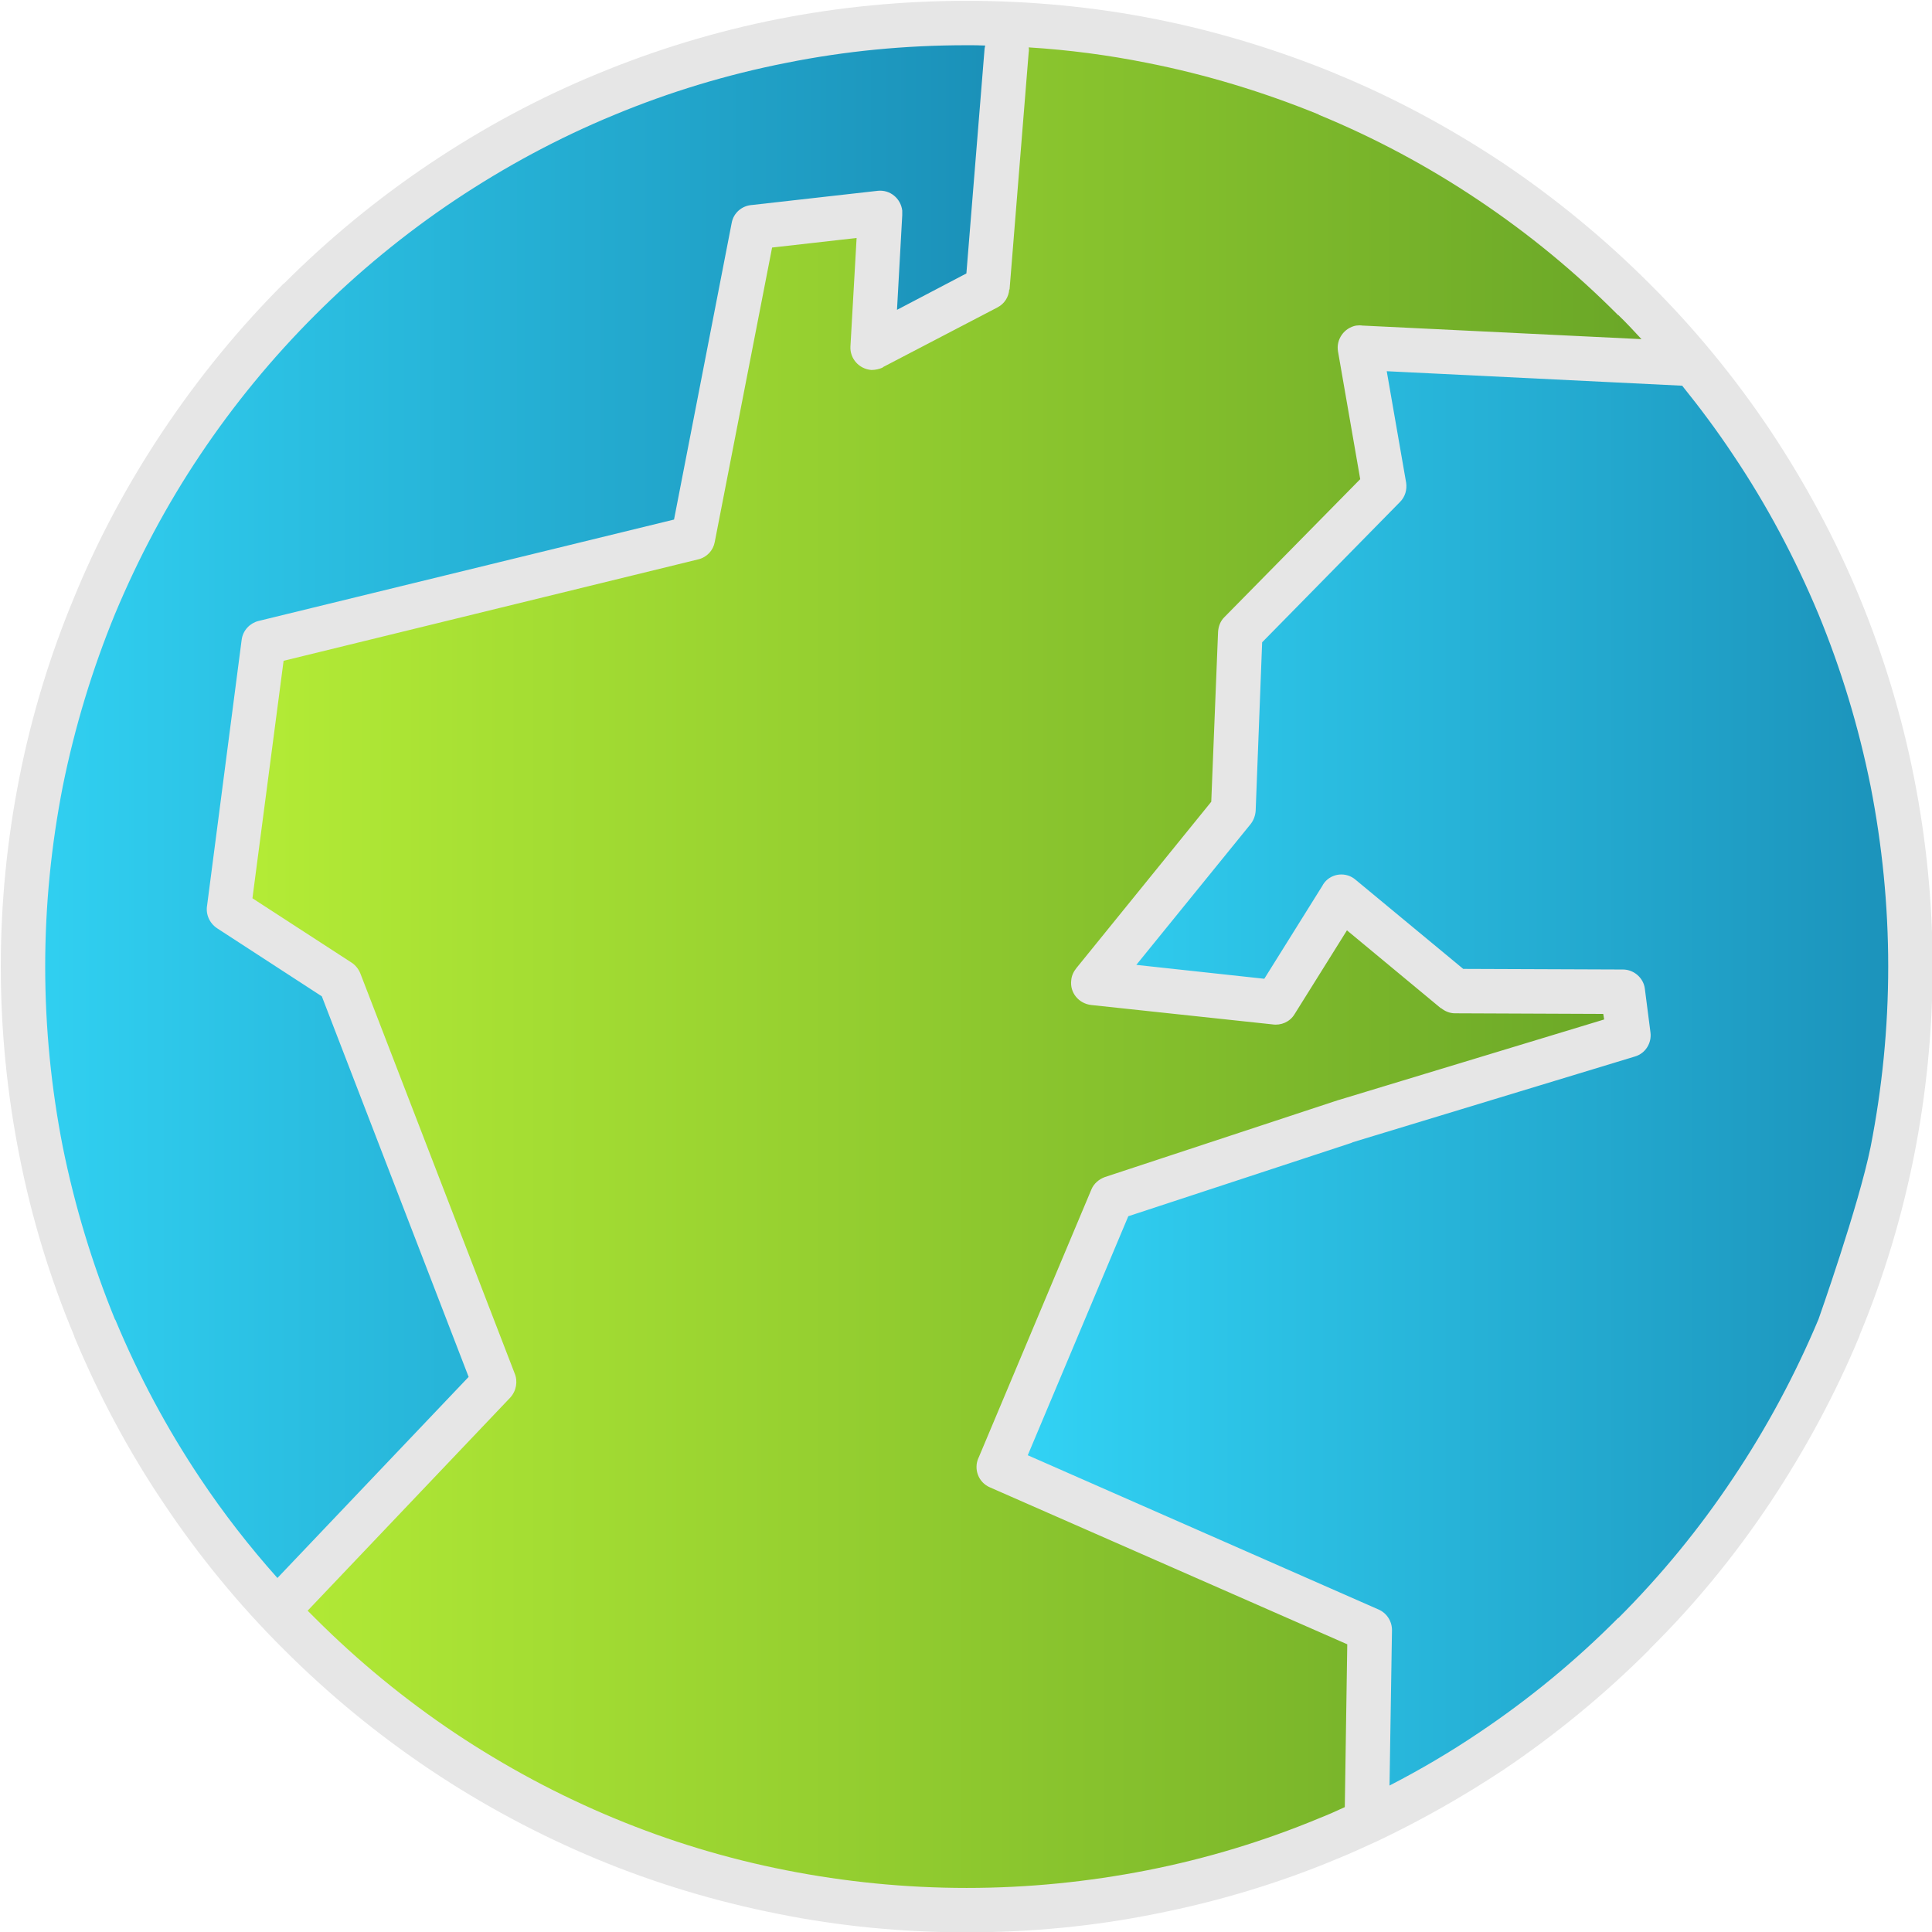
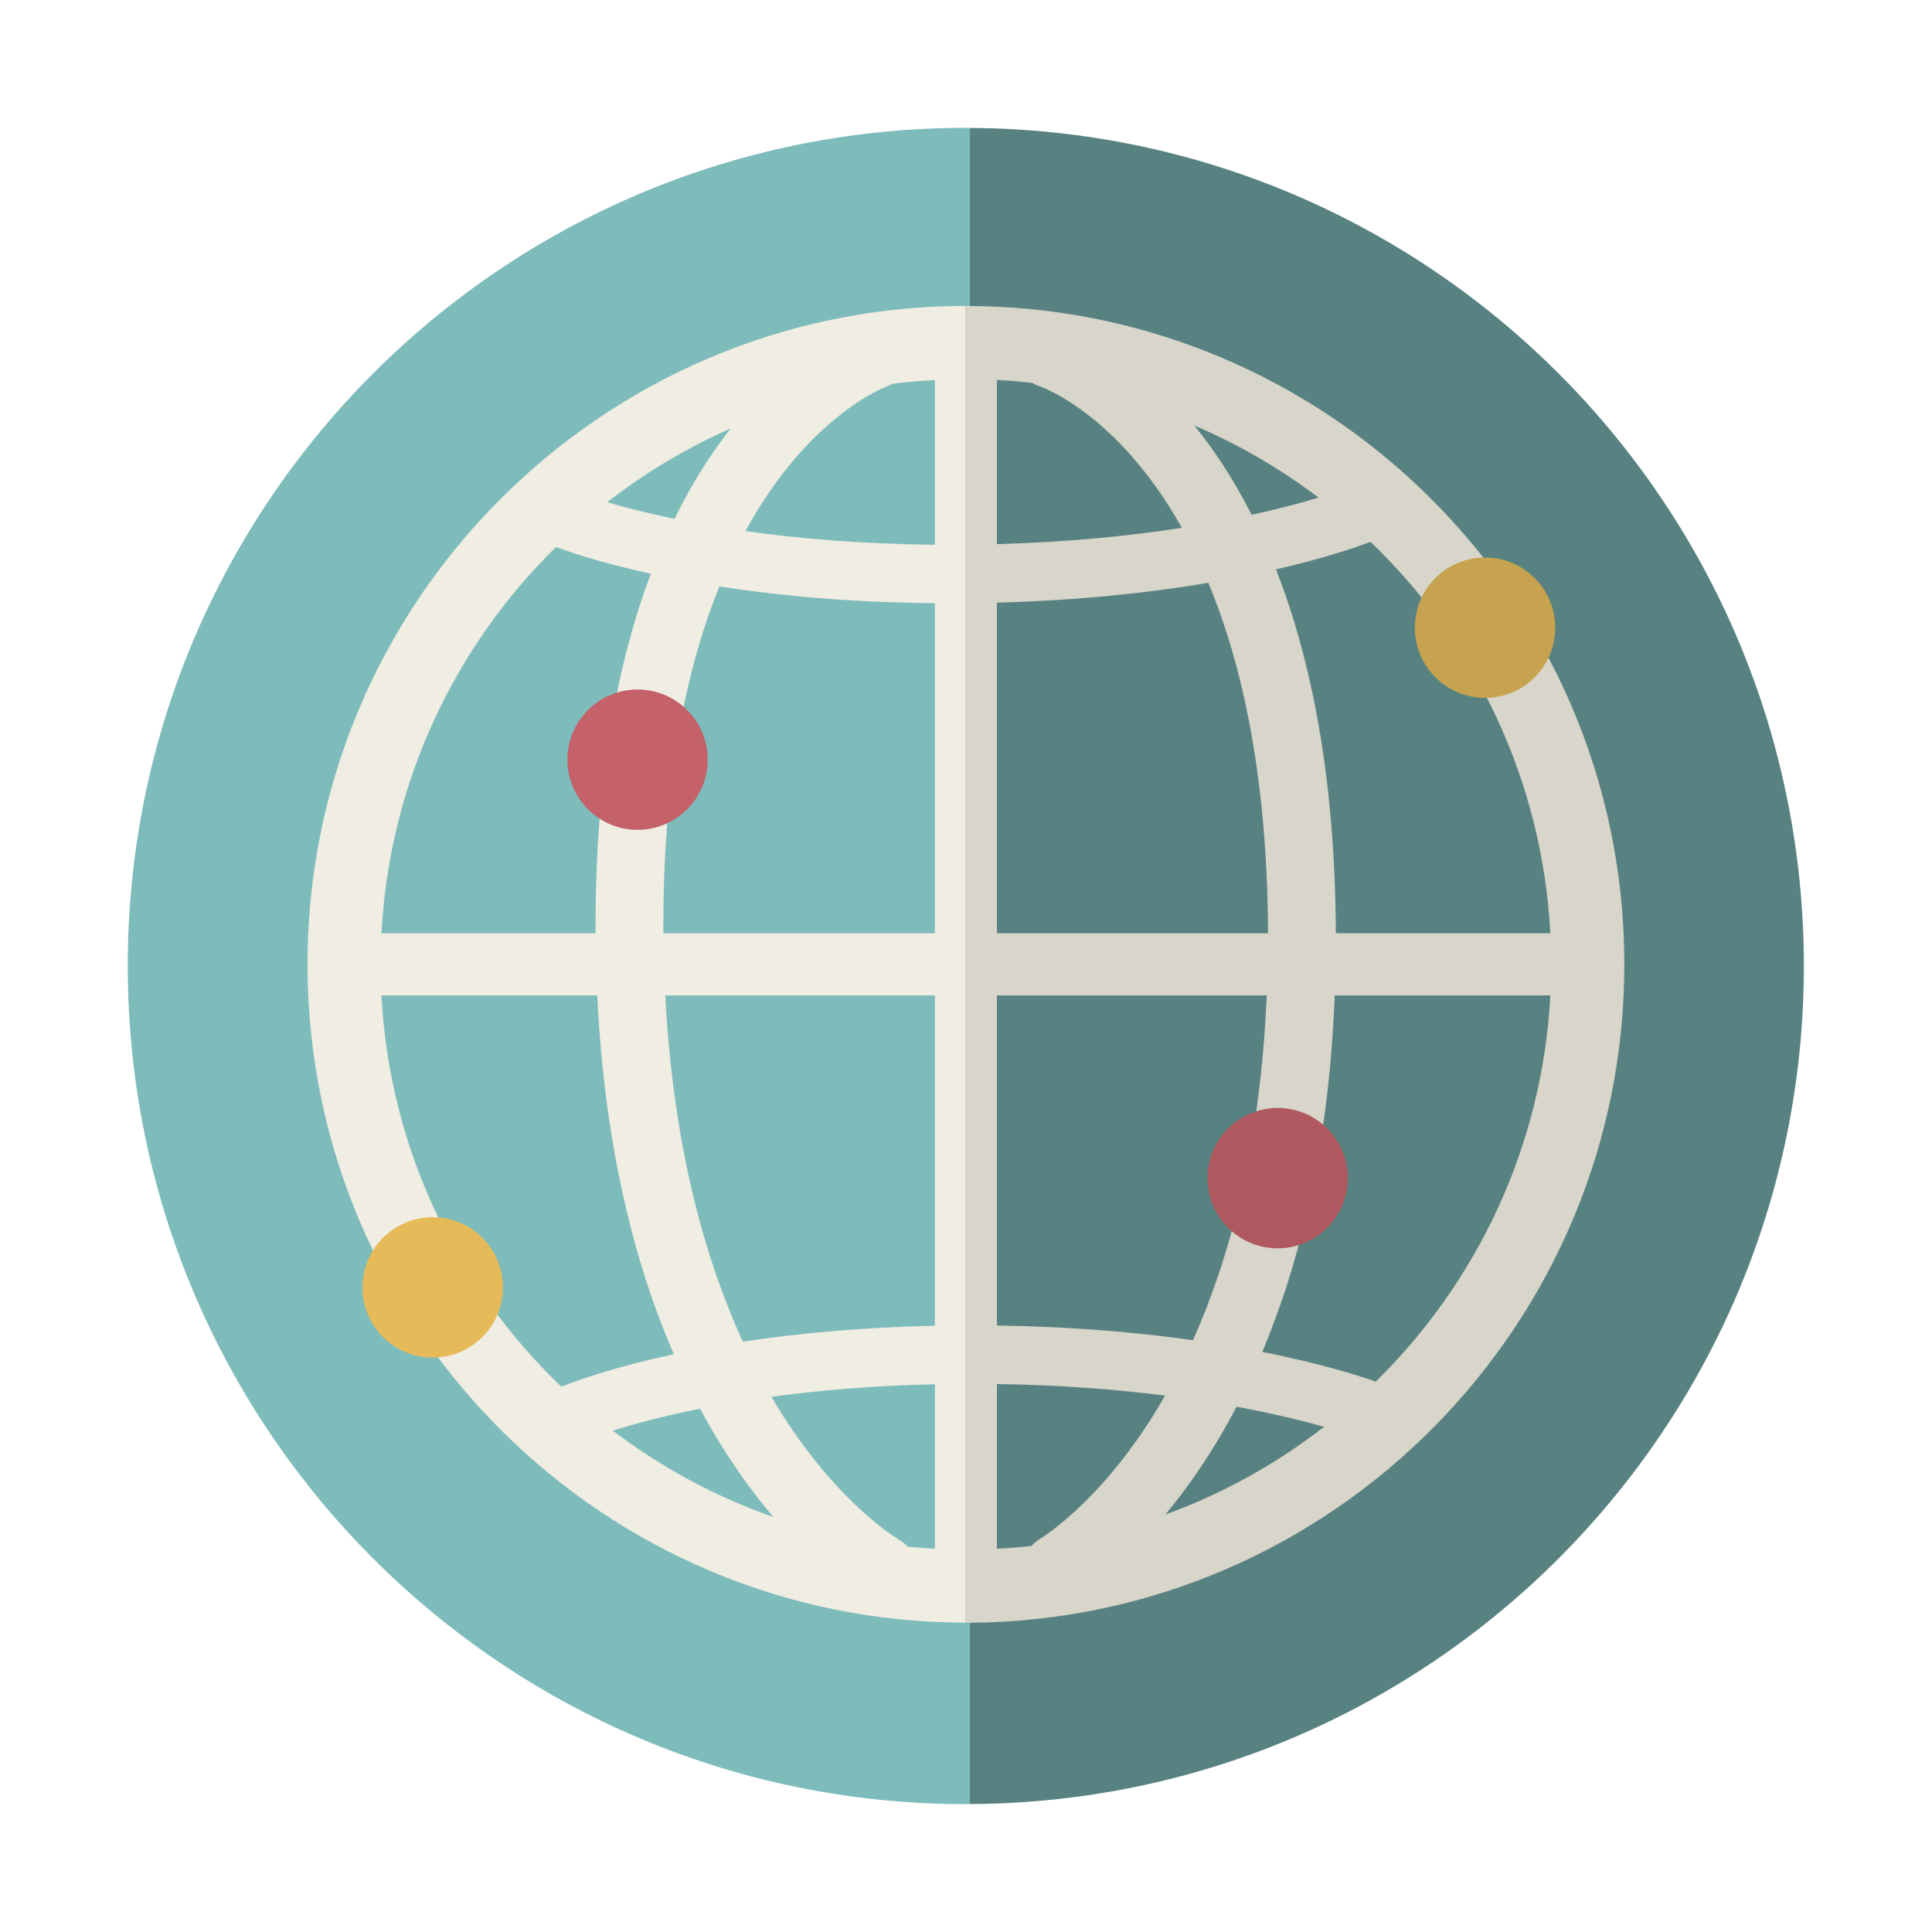
<svg xmlns="http://www.w3.org/2000/svg" width="100%" height="100%" viewBox="0 0 64 64" version="1.1" xml:space="preserve" style="fill-rule:evenodd;clip-rule:evenodd;stroke-linejoin:round;stroke-miterlimit:2;">
-   <path d="M45.371,60.217L45.174,53.965L33.581,48.746L37.051,39.59L53.741,34.519L53.741,32.796L48.374,32.746L44.682,29.645L42.467,33.239L36.362,32.648L40.941,27.018L41.039,21.03L45.765,16.057L45.224,11.528L55.941,11.922L59.747,17.337L62.897,26.346L63.144,34.47L60.879,44.217L59.194,48.1L49.553,58.34L45.371,60.217Z" style="fill:url(#_Linear1);" />
-   <path d="M8.981,53.525L16.058,46.218L11.289,32.987L7.751,30.218L8.905,21.141L23.006,17.707L24.926,7.467L29.209,7.172L29.16,11.11L32.705,9.338L33.295,0.673L38.661,1.559L47.326,4.415L53.874,9.633L55.941,11.701L45.357,11.701L45.701,16.033L41.221,21.055L40.68,26.913L36.2,32.673L42.255,33.215L44.421,29.719L47.966,32.624L53.48,32.919L54.071,34.248L36.938,39.861L33.209,48.562L45.394,54.162L45.886,60.132L37.825,62.962L26.501,62.778L15.548,58.778L8.981,53.525Z" style="fill:url(#_Linear2);" />
-   <path d="M33.581,0.673L32.715,9.41L29.249,11.301L29.288,7.402L24.917,7.717L22.947,17.681L8.887,21.383L7.751,30.245L11.211,32.529L16.331,45.644L9.517,53.364L5.145,48.283L1.955,40.564L0.695,33.396L1.522,25.519L4.003,18.233L8.729,11.34L14.48,6.142L23.971,1.849L33.581,0.673Z" style="fill:url(#_Linear3);" />
-   <g transform="matrix(10.2162,0,0,10.2162,-4359.86,-3238.6)">
-     <path d="M427.659,322.123L428.279,321.471L427.803,320.237L427.463,320.016C427.438,319.999 427.426,319.97 427.431,319.942L427.543,319.081C427.547,319.05 427.57,319.027 427.597,319.02L428.945,318.691L429.132,317.729C429.138,317.696 429.166,317.673 429.198,317.671L429.606,317.625C429.645,317.621 429.68,317.649 429.685,317.689L429.685,317.704L429.668,318.011L429.893,317.893L429.952,317.164C429.953,317.16 429.953,317.157 429.954,317.154C429.934,317.153 429.914,317.153 429.894,317.153C429.694,317.153 429.499,317.172 429.31,317.21C429.116,317.248 428.929,317.305 428.751,317.379C428.569,317.454 428.397,317.547 428.235,317.655C428.072,317.764 427.92,317.889 427.781,318.028C427.642,318.167 427.517,318.319 427.408,318.482C427.3,318.643 427.208,318.816 427.132,318.998C427.059,319.176 427.002,319.363 426.963,319.556C426.926,319.745 426.906,319.94 426.906,320.14C426.906,320.341 426.926,320.536 426.963,320.725C427.002,320.918 427.059,321.105 427.132,321.284L427.134,321.287C427.209,321.467 427.301,321.639 427.408,321.799C427.484,321.913 427.568,322.021 427.659,322.123ZM430.095,317.16C430.225,317.168 430.353,317.185 430.478,317.21C430.671,317.248 430.857,317.305 431.034,317.377L431.037,317.379C431.219,317.454 431.392,317.547 431.553,317.655C431.716,317.764 431.868,317.889 432.006,318.028L432.007,318.028C432.033,318.053 432.057,318.079 432.082,318.106L431.177,318.062C431.171,318.061 431.164,318.061 431.157,318.062C431.118,318.069 431.091,318.107 431.098,318.146L431.17,318.56L430.729,319.008C430.717,319.02 430.71,319.037 430.709,319.056L430.687,319.606L430.25,320.145C430.241,320.156 430.234,320.17 430.233,320.185C430.228,320.225 430.257,320.26 430.297,320.265L430.886,320.328C430.913,320.332 430.942,320.32 430.957,320.295L431.127,320.023L431.432,320.276L431.432,320.275C431.444,320.285 431.46,320.292 431.477,320.292L431.958,320.294L431.961,320.312L431.104,320.572C431.102,320.573 431.099,320.573 431.097,320.574L430.342,320.823C430.323,320.83 430.306,320.844 430.298,320.864L429.933,321.732L429.932,321.734C429.916,321.77 429.932,321.813 429.969,321.829L431.128,322.338L431.12,322.866C431.092,322.879 431.065,322.891 431.037,322.902C430.859,322.976 430.672,323.033 430.478,323.071C430.289,323.108 430.094,323.128 429.894,323.128C429.694,323.128 429.498,323.108 429.31,323.071C429.116,323.033 428.929,322.976 428.751,322.902C428.57,322.827 428.397,322.734 428.235,322.626C428.072,322.517 427.92,322.392 427.781,322.253L427.757,322.229L428.414,321.538C428.434,321.516 428.439,321.485 428.428,321.459L427.928,320.163C427.922,320.148 427.912,320.136 427.9,320.128L427.578,319.919L427.679,319.149L429.024,318.82C429.052,318.813 429.072,318.791 429.077,318.764L429.263,317.809L429.537,317.778L429.517,318.13C429.515,318.169 429.545,318.203 429.585,318.206C429.598,318.206 429.611,318.203 429.622,318.198L429.622,318.197L429.994,318.003C430.017,317.991 430.03,317.969 430.032,317.945L430.033,317.945L430.095,317.176C430.096,317.171 430.096,317.165 430.095,317.16ZM431.265,322.796C431.364,322.745 431.461,322.688 431.553,322.626C431.716,322.517 431.868,322.392 432.006,322.253L432.007,322.253C432.145,322.115 432.27,321.963 432.379,321.799C432.487,321.638 432.58,321.465 432.656,321.284C432.656,321.284 432.786,320.917 432.825,320.725C432.862,320.536 432.882,320.341 432.882,320.14C432.882,319.94 432.862,319.745 432.825,319.556C432.786,319.362 432.729,319.175 432.656,318.998C432.58,318.816 432.488,318.643 432.379,318.481C432.328,318.404 432.272,318.329 432.214,318.257L431.256,318.21L431.319,318.572C431.322,318.594 431.316,318.617 431.299,318.634L430.852,319.089L430.831,319.635C430.83,319.65 430.825,319.665 430.815,319.678L430.444,320.135L430.859,320.18L431.047,319.879C431.049,319.875 431.051,319.872 431.054,319.868C431.079,319.837 431.125,319.833 431.155,319.859L431.504,320.148L432.022,320.15C432.057,320.15 432.089,320.177 432.093,320.213L432.111,320.353C432.116,320.388 432.095,320.422 432.061,320.432L431.146,320.71L431.142,320.712L430.418,320.95L430.092,321.725L431.229,322.225C431.255,322.236 431.273,322.262 431.273,322.292L431.265,322.796ZM431.633,317.535C431.804,317.65 431.963,317.781 432.108,317.926C432.254,318.071 432.385,318.231 432.499,318.401C432.612,318.571 432.71,318.752 432.789,318.943C432.866,319.13 432.926,319.326 432.966,319.529C433.005,319.727 433.026,319.931 433.026,320.14C433.026,320.35 433.005,320.555 432.966,320.753C432.926,320.954 432.867,321.149 432.79,321.334L432.789,321.338C432.71,321.528 432.612,321.709 432.499,321.879C432.385,322.05 432.254,322.21 432.108,322.354L432.108,322.355C431.963,322.5 431.804,322.631 431.633,322.746C431.503,322.832 431.367,322.909 431.226,322.976C431.223,322.977 431.22,322.979 431.217,322.98C431.176,322.999 431.134,323.018 431.092,323.035C430.905,323.113 430.709,323.172 430.506,323.212C430.308,323.252 430.103,323.272 429.894,323.272C429.685,323.272 429.48,323.252 429.282,323.212C429.08,323.172 428.884,323.113 428.696,323.035C428.506,322.956 428.325,322.859 428.156,322.746C427.984,322.631 427.825,322.5 427.68,322.355C427.534,322.21 427.403,322.05 427.289,321.879C427.176,321.711 427.08,321.531 427.001,321.342L427,321.338C426.922,321.152 426.862,320.956 426.822,320.752C426.783,320.554 426.762,320.35 426.762,320.14C426.762,319.931 426.783,319.727 426.822,319.529C426.862,319.326 426.922,319.13 427,318.943C427.078,318.752 427.176,318.571 427.289,318.402C427.404,318.23 427.535,318.07 427.679,317.926L427.68,317.926C427.825,317.781 427.984,317.65 428.156,317.535C428.325,317.422 428.506,317.324 428.696,317.246C428.884,317.168 429.08,317.108 429.283,317.068C429.481,317.029 429.685,317.009 429.894,317.009C430.103,317.009 430.308,317.029 430.505,317.068C430.707,317.108 430.902,317.168 431.088,317.244L431.092,317.246C431.282,317.324 431.463,317.422 431.633,317.535Z" style="fill:rgb(230,230,230);" />
+   <g transform="matrix(1.77964,0,0,1.77964,-1720.81,-82.8856)">
+     <path d="M984.922,48.954C976.306,48.954 969.321,55.938 969.321,64.555C969.321,73.171 976.306,80.157 984.922,80.157C984.946,80.157 984.971,80.155 984.995,80.155L984.995,48.956C984.971,48.956 984.946,48.954 984.922,48.954Z" style="fill:rgb(126,188,187);fill-rule:nonzero;" />
  </g>
-   <defs>
-     <linearGradient id="_Linear1" x1="0" y1="0" x2="1" y2="0" gradientUnits="userSpaceOnUse" gradientTransform="matrix(29.5624,0,0,48.6892,33.5811,35.8726)">
-       <stop offset="0" style="stop-color:rgb(50,211,245);stop-opacity:1" />
-       <stop offset="1" style="stop-color:rgb(27,146,186);stop-opacity:1" />
-     </linearGradient>
-     <linearGradient id="_Linear2" x1="0" y1="0" x2="1" y2="0" gradientUnits="userSpaceOnUse" gradientTransform="matrix(48.1907,0,0,62.2892,7.75069,31.8177)">
-       <stop offset="0" style="stop-color:rgb(180,236,54);stop-opacity:1" />
-       <stop offset="1" style="stop-color:rgb(104,165,39);stop-opacity:1" />
-     </linearGradient>
-     <linearGradient id="_Linear3" x1="0" y1="0" x2="1" y2="0" gradientUnits="userSpaceOnUse" gradientTransform="matrix(32.8861,0,0,52.6906,0.695005,27.0184)">
-       <stop offset="0" style="stop-color:rgb(49,209,242);stop-opacity:1" />
-       <stop offset="1" style="stop-color:rgb(26,143,183);stop-opacity:1" />
-     </linearGradient>
-   </defs>
+   <g transform="matrix(1.77964,0,0,1.77964,-1720.81,-82.8856)">
+     <path d="M1000.52,64.555C1000.52,55.963 993.578,48.995 984.995,48.956L984.995,80.155C993.578,80.116 1000.52,73.147 1000.52,64.555Z" style="fill:rgb(88,130,129);fill-rule:nonzero;" />
+   </g>
+   <g transform="matrix(1.77964,0,0,1.77964,-1720.81,-82.8856)">
+     <path d="M984.344,56.714C982.965,56.701 981.785,56.597 980.818,56.46C981.983,54.327 983.394,53.79 983.433,53.775C983.477,53.761 983.518,53.741 983.557,53.717C983.816,53.685 984.079,53.664 984.344,53.649L984.344,56.714ZM984.344,63.946L979.291,63.946C979.273,61.078 979.724,58.996 980.333,57.491C981.404,57.657 982.745,57.788 984.344,57.802L984.344,63.946ZM984.344,71.252C982.945,71.282 981.755,71.399 980.77,71.548C980.091,70.069 979.475,67.967 979.326,65.103L984.344,65.103L984.344,71.252ZM984.344,75.402C984.174,75.393 984.005,75.382 983.837,75.365C983.792,75.315 983.741,75.271 983.681,75.236C983.67,75.23 982.59,74.606 981.516,72.924C981.445,72.814 981.375,72.696 981.303,72.574C982.165,72.457 983.179,72.367 984.344,72.341L984.344,75.402ZM978.35,73.205C978.723,73.087 979.266,72.938 979.975,72.796C980.424,73.634 980.899,74.298 981.339,74.812C980.255,74.433 979.248,73.887 978.35,73.205ZM974.043,65.103L978.06,65.103C978.197,67.952 978.771,70.133 979.485,71.782C978.334,72.029 977.634,72.289 977.392,72.387C975.451,70.529 974.193,67.962 974.043,65.103ZM977.292,56.756C977.507,56.837 978.101,57.045 979.058,57.254C978.443,58.883 978.013,61.053 978.029,63.946L974.044,63.946C974.191,61.14 975.406,58.609 977.292,56.756ZM980.544,54.55C980.185,55.004 979.828,55.561 979.498,56.232C978.972,56.123 978.553,56.013 978.245,55.923C978.948,55.376 979.719,54.913 980.544,54.55ZM984.845,52.269C978.087,52.311 972.624,57.843 972.667,64.602C972.709,71.33 978.194,76.773 984.912,76.778L984.912,52.27C984.89,52.27 984.867,52.269 984.845,52.269Z" style="fill:rgb(240,237,226);fill-rule:nonzero;" />
+   </g>
+   <g transform="matrix(1.77964,0,0,1.77964,-1720.81,-82.8856)">
+     <path d="M992.55,72.293C992.319,72.21 991.601,71.969 990.439,71.739C991.13,70.096 991.678,67.926 991.787,65.103L995.801,65.103C995.653,67.91 994.437,70.44 992.55,72.293ZM988.635,74.766C989.063,74.252 989.525,73.591 989.96,72.759C990.659,72.889 991.208,73.025 991.59,73.133C990.703,73.821 989.708,74.376 988.635,74.766ZM988.435,72.88C987.382,74.576 986.31,75.213 986.302,75.218C986.239,75.253 986.187,75.3 986.143,75.351C985.93,75.374 985.716,75.391 985.5,75.402L985.5,72.337C986.687,72.354 987.736,72.439 988.629,72.552C988.563,72.667 988.498,72.777 988.435,72.88ZM985.5,65.103L990.521,65.103C990.402,67.95 989.81,70.044 989.149,71.521C988.137,71.378 986.916,71.268 985.5,71.248L985.5,65.103ZM985.5,57.792C987.063,57.75 988.38,57.602 989.435,57.423C990.058,58.92 990.528,61 990.546,63.885C990.547,63.906 990.546,63.925 990.546,63.946L985.5,63.946L985.5,57.792ZM985.5,53.646C985.72,53.658 985.937,53.677 986.153,53.701C986.193,53.725 986.235,53.745 986.282,53.759C986.307,53.767 987.742,54.255 988.941,56.399C987.994,56.546 986.843,56.666 985.5,56.703L985.5,53.646ZM991.486,55.837C991.181,55.93 990.764,56.043 990.241,56.157C989.904,55.492 989.539,54.945 989.175,54.495C990.003,54.848 990.778,55.3 991.486,55.837ZM995.801,63.946L991.808,63.946L991.808,63.877C991.789,60.973 991.331,58.798 990.694,57.173C991.652,56.952 992.245,56.74 992.453,56.66C994.393,58.518 995.65,61.086 995.801,63.946ZM984.912,52.27L984.912,76.778C984.941,76.778 984.97,76.78 984.999,76.78C991.757,76.737 997.221,71.205 997.178,64.447C997.136,57.712 991.64,52.264 984.912,52.27Z" style="fill:rgb(216,213,202);fill-rule:nonzero;" />
+   </g>
+   <g transform="matrix(1.77964,0,0,1.77964,-1720.81,-82.8856)">
+     <path d="M980.116,60.715C980.116,61.436 979.531,62.021 978.81,62.021C978.089,62.021 977.504,61.436 977.504,60.715C977.504,59.994 978.089,59.409 978.81,59.409C979.531,59.409 980.116,59.994 980.116,60.715Z" style="fill:rgb(196,97,105);fill-rule:nonzero;" />
+   </g>
+   <g transform="matrix(1.77964,0,0,1.77964,-1720.81,-82.8856)">
+     <path d="M994.586,56.952C995.308,56.952 995.892,57.537 995.892,58.258C995.892,58.98 995.308,59.564 994.586,59.564C993.864,59.564 993.279,58.98 993.279,58.258C993.279,57.537 993.864,56.952 994.586,56.952Z" style="fill:rgb(199,162,79);fill-rule:nonzero;" />
+   </g>
+   <g transform="matrix(1.77964,0,0,1.77964,-1720.81,-82.8856)">
+     <path d="M976.304,70.538C976.304,71.26 975.719,71.845 974.997,71.845C974.275,71.845 973.69,71.26 973.69,70.538C973.69,69.817 974.275,69.232 974.997,69.232C975.719,69.232 976.304,69.817 976.304,70.538Z" style="fill:rgb(230,186,89);fill-rule:nonzero;" />
+   </g>
+   <g transform="matrix(1.77964,0,0,1.77964,-1720.81,-82.8856)">
+     <path d="M990.726,67.198C991.447,67.198 992.031,67.783 992.031,68.504C992.031,69.226 991.447,69.811 990.726,69.811C990.004,69.811 989.419,69.226 989.419,68.504C989.419,67.783 990.004,67.198 990.726,67.198Z" style="fill:rgb(175,88,95);fill-rule:nonzero;" />
+   </g>
</svg>
